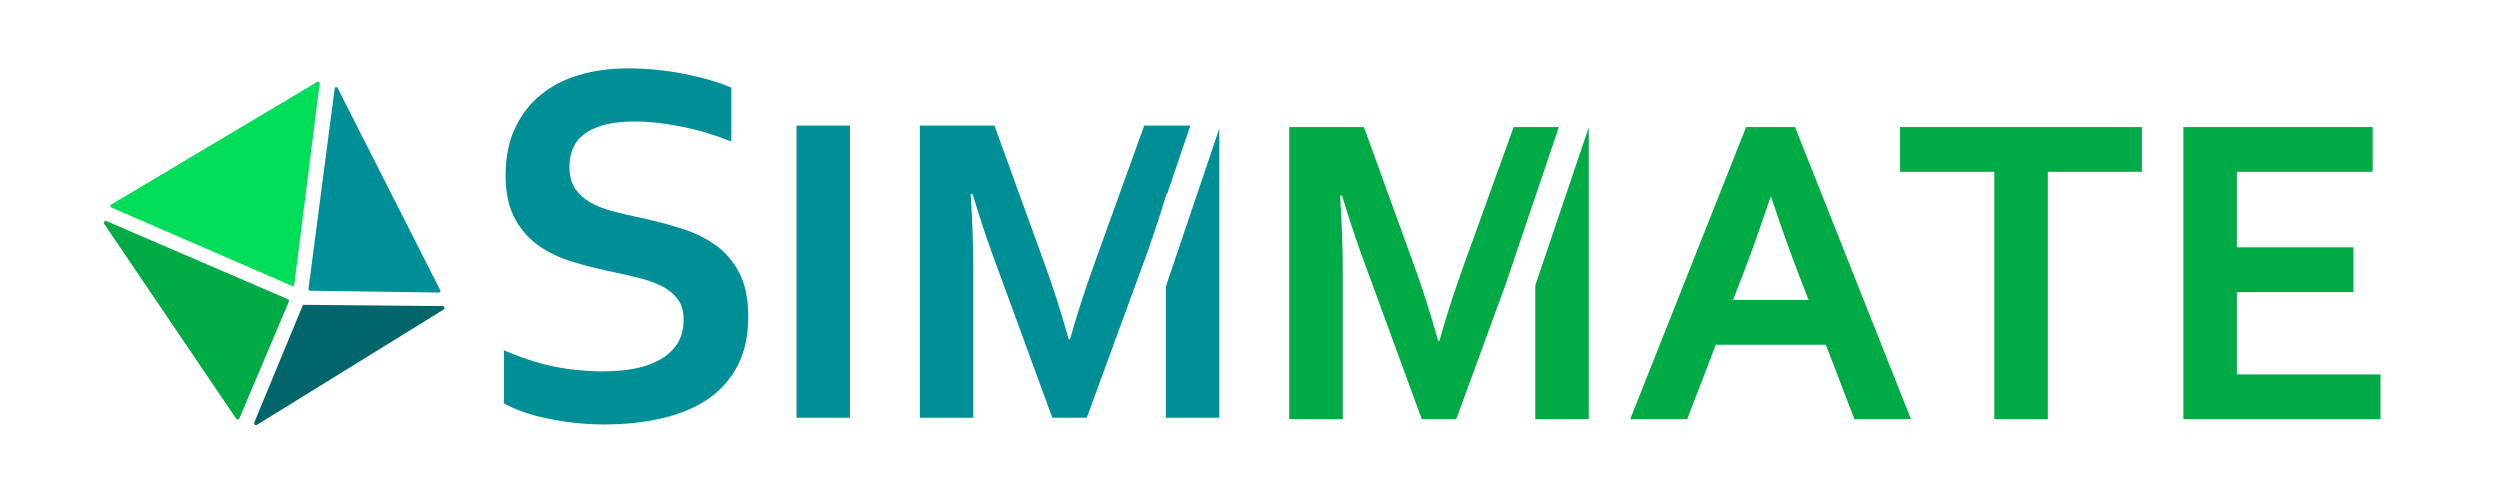
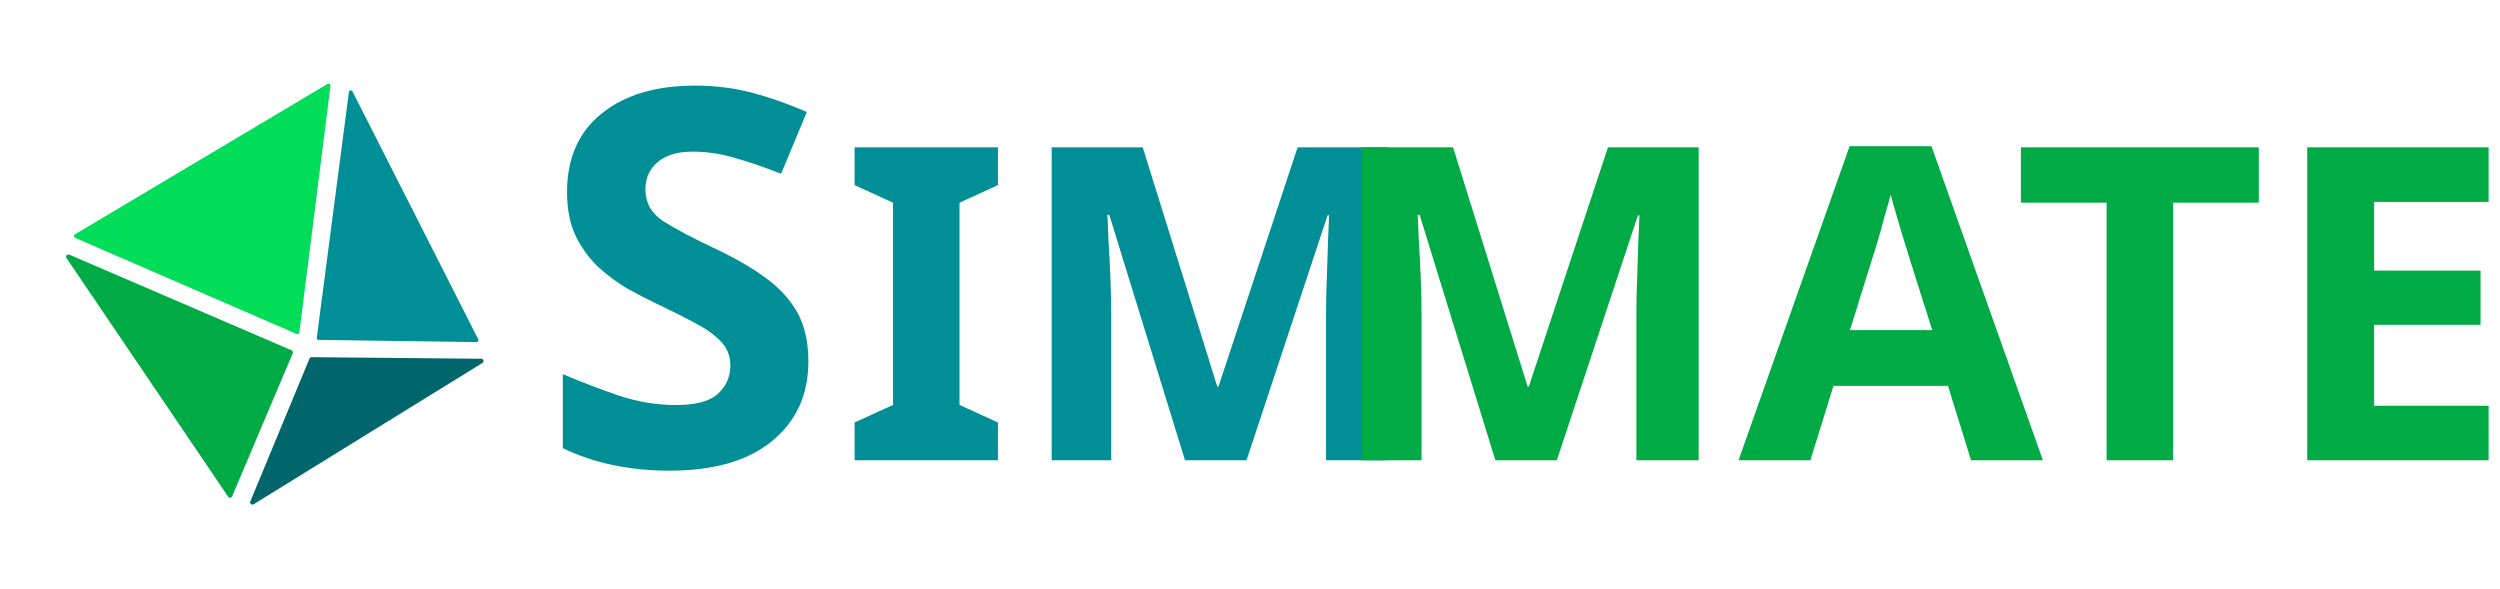
- <svg xmlns="http://www.w3.org/2000/svg" width="125mm" height="25mm" viewBox="0 0 125 25" version="1.1" id="svg905">
+ <svg xmlns="http://www.w3.org/2000/svg" width="102mm" height="24mm" viewBox="0 0 102 24" version="1.1" id="svg905">
  <defs id="defs899" />
  <g id="layer1">
    <g id="g1562" transform="translate(-2.901976,-7.086576)">
-       <g aria-label="S" id="text148-0-2" style="font-style:normal;font-variant:normal;font-weight:bold;font-stretch:normal;font-size:26.268px;line-height:1.25;font-family:Corbel;-inkscape-font-specification:'Corbel, Bold';font-variant-ligatures:normal;font-variant-caps:normal;font-variant-numeric:normal;font-variant-east-asian:normal;fill:#008f97;fill-opacity:1;stroke:none;stroke-width:0.657">
-         <path d="m 37.082,23.063 q 0,-0.654 -0.321,-1.052 -0.321,-0.41 -0.872,-0.667 -0.552,-0.257 -1.244,-0.41 -0.68,-0.167 -1.437,-0.321 -1,-0.218 -1.911,-0.513 -0.911,-0.308 -1.603,-0.834 -0.693,-0.539 -1.103,-1.36 -0.41,-0.821 -0.41,-2.052 0,-1.36 0.475,-2.36 0.475,-1.013 1.283,-1.667 0.821,-0.667 1.911,-0.988 1.103,-0.333 2.475,-0.333 1.372,0 2.758,0.269 1.385,0.269 2.386,0.693 v 2.694 q -1.334,-0.526 -2.565,-0.757 -1.219,-0.244 -2.296,-0.244 -1.552,0 -2.399,0.564 -0.834,0.564 -0.834,1.693 0,0.654 0.269,1.077 0.282,0.423 0.757,0.705 0.475,0.269 1.09,0.436 0.616,0.167 1.308,0.308 1.09,0.231 2.078,0.539 1,0.295 1.77,0.834 0.77,0.539 1.219,1.411 0.449,0.859 0.449,2.206 0,1.385 -0.513,2.399 -0.513,1.013 -1.462,1.68 -0.936,0.654 -2.283,0.975 -1.347,0.321 -2.95,0.321 -1.398,0 -2.758,-0.282 -1.347,-0.269 -2.245,-0.77 v -2.655 q 1.27,0.552 2.475,0.808 1.206,0.244 2.488,0.244 0.744,0 1.462,-0.115 0.718,-0.128 1.283,-0.423 0.577,-0.295 0.924,-0.795 0.346,-0.513 0.346,-1.257 z" style="font-style:normal;font-variant:normal;font-weight:bold;font-stretch:normal;font-size:26.268px;font-family:Corbel;-inkscape-font-specification:'Corbel, Bold';font-variant-ligatures:normal;font-variant-caps:normal;font-variant-numeric:normal;font-variant-east-asian:normal;fill:#008f97;fill-opacity:1;stroke-width:0.657" id="path839" />
-       </g>
-       <path id="text148-5-5" style="font-style:normal;font-variant:normal;font-weight:bold;font-stretch:normal;font-size:22.353px;line-height:1.25;font-family:Corbel;-inkscape-font-specification:'Corbel, Bold';font-variant-ligatures:normal;font-variant-caps:normal;font-variant-numeric:normal;font-variant-east-asian:normal;fill:#00aa44;fill-opacity:1;stroke:none;stroke-width:2.113;stroke-miterlimit:4;stroke-dasharray:none" d="m 254.609,50.797 v 55.195 h 10.105 V 77.982 c 0,-4.4 -0.164,-9.145 -0.494,-14.232 h 0.371 c 0.468,1.568 1.018,3.327 1.65,5.279 0.633,1.953 1.291,3.878 1.979,5.775 l 11.428,31.188 h 6.518 l 9.357,-25.539 10.037,-29.656 h -8.545 l -9.529,26.4 c -1.788,4.978 -3.286,9.639 -4.496,13.984 h -0.248 c -1.403,-5.033 -2.901,-9.735 -4.496,-14.107 L 268.717,50.797 Z m 86.34,0 -21.904,55.195 h 10.766 l 5.404,-14.066 h 20.791 l 5.404,14.066 H 372.096 L 350.189,50.797 Z m 29.082,0 v 8.457 h 17.822 v 46.738 h 10.105 V 59.254 h 17.781 v -8.457 z m 53.547,0 v 55.195 h 37.25 V 97.535 H 433.684 V 81.982 h 22.029 v -8.457 h -22.029 V 59.254 h 25.66 v -8.457 z m -112.371,0.061 -10.107,29.869 v 25.266 h 10.107 z m 34.322,13.223 h 0.164 c 1.925,5.748 3.644,10.573 5.156,14.479 l 1.898,4.91 h -14.273 l 1.896,-4.91 c 1.513,-3.878 3.233,-8.703 5.158,-14.479 z" transform="scale(0.2645833)" />
-       <path id="text148-5-5-0" style="font-style:normal;font-variant:normal;font-weight:bold;font-stretch:normal;font-size:22.353px;line-height:1.25;font-family:Corbel;-inkscape-font-specification:'Corbel, Bold';font-variant-ligatures:normal;font-variant-caps:normal;font-variant-numeric:normal;font-variant-east-asian:normal;fill:#008f97;fill-opacity:1;stroke:none;stroke-width:2.112" d="M 161.484,50.525 V 105.721 H 171.592 V 50.525 Z m 23.309,0 V 105.721 h 10.105 V 77.711 c 0,-4.4 -0.164,-9.145 -0.494,-14.232 h 0.371 c 0.468,1.568 1.018,3.327 1.65,5.279 0.633,1.953 1.291,3.878 1.979,5.775 l 11.428,31.187 h 6.518 l 11.428,-31.187 c 0.051,-0.14 0.1,-0.283 0.15,-0.424 l 2.07,-6.121 c 0.52,-1.62 1.009,-3.171 1.408,-4.51 h 0.117 l 4.385,-12.953 h -8.709 l -9.529,26.4 c -1.788,4.978 -3.286,9.639 -4.496,13.984 h -0.248 c -1.403,-5.033 -2.901,-9.735 -4.496,-14.107 l -9.529,-26.277 z m 56.598,0.547 -10.107,29.869 V 105.721 h 10.107 z" transform="scale(0.2645833)" />
-       <path id="path2269" style="fill:#00de59;fill-opacity:1;stroke:#00de59;stroke-width:0.159;stroke-linejoin:round;stroke-opacity:1" d="M 8.497,17.386 18.807,11.247 17.537,21.309 Z" />
-       <path id="path3240" style="fill:#00aa44;fill-opacity:1;stroke:#00aa44;stroke-width:0.186;stroke-linejoin:round;stroke-opacity:1" d="m 8.189,18.228 6.598,9.74 2.472,-5.836 z" />
-       <path id="path3244" style="fill:#00666b;fill-opacity:1;stroke:#00666b;stroke-width:0.186;stroke-linejoin:round;stroke-opacity:1" d="m 25.035,22.484 -9.335,5.766 2.414,-5.829 z" />
-       <path id="path3242" style="fill:#008f97;fill-opacity:1;stroke:#008f97;stroke-width:0.156;stroke-linejoin:round;stroke-opacity:1" d="M 24.845,21.635 19.713,11.522 18.403,21.545 Z" />
+       <path id="path2269" style="fill:#00de59;fill-opacity:1;stroke:#00de59;stroke-width:0.159;stroke-linejoin:round;stroke-opacity:1" d="M 5.998,16.717 16.307,10.578 15.037,20.64 Z" />
+       <path id="path3240" style="fill:#00aa44;fill-opacity:1;stroke:#00aa44;stroke-width:0.186;stroke-linejoin:round;stroke-opacity:1" d="m 5.69,17.56 6.598,9.74 2.472,-5.836 z" />
+       <path id="path3244" style="fill:#00666b;fill-opacity:1;stroke:#00666b;stroke-width:0.186;stroke-linejoin:round;stroke-opacity:1" d="M 22.536,21.816 13.201,27.581 15.615,21.752 Z" />
+       <path id="path3242" style="fill:#008f97;fill-opacity:1;stroke:#008f97;stroke-width:0.156;stroke-linejoin:round;stroke-opacity:1" d="M 22.346,20.966 17.214,10.853 15.904,20.876 Z" />
+       <text xml:space="preserve" style="font-style:normal;font-variant:normal;font-weight:bold;font-stretch:normal;font-size:17.94px;line-height:1.25;font-family:Corbel;-inkscape-font-specification:'Corbel, Bold';font-variant-ligatures:normal;font-variant-caps:normal;font-variant-numeric:normal;font-variant-east-asian:normal;fill:#008f97;fill-opacity:1;stroke:none;stroke-width:0.448" x="37.06" y="25.957" id="text1-8" transform="scale(1.003529,0.9964839)">
+         <tspan id="tspan1-0" style="font-style:normal;font-variant:normal;font-weight:bold;font-stretch:normal;font-size:17.94px;font-family:Corbel;-inkscape-font-specification:'Corbel, Bold';font-variant-ligatures:normal;font-variant-caps:normal;font-variant-numeric:normal;font-variant-east-asian:normal;fill:#008f97;fill-opacity:1;stroke-width:0.448" x="37.06" y="25.957">IM</tspan>
+       </text>
+       <text xml:space="preserve" style="font-style:normal;font-variant:normal;font-weight:bold;font-stretch:normal;font-size:17.94px;line-height:1.25;font-family:Corbel;-inkscape-font-specification:'Corbel, Bold';font-variant-ligatures:normal;font-variant-caps:normal;font-variant-numeric:normal;font-variant-east-asian:normal;fill:#00aa44;fill-opacity:1;stroke:none;stroke-width:0.448" x="56.657" y="25.957" id="text1-4" transform="scale(1.003529,0.9964839)">
+         <tspan id="tspan1-9" style="font-style:normal;font-variant:normal;font-weight:bold;font-stretch:normal;font-size:17.94px;font-family:Corbel;-inkscape-font-specification:'Corbel, Bold';font-variant-ligatures:normal;font-variant-caps:normal;font-variant-numeric:normal;font-variant-east-asian:normal;fill:#00aa44;fill-opacity:1;stroke-width:0.448" x="56.657" y="25.957">MATE</tspan>
+       </text>
+       <text xml:space="preserve" style="font-style:normal;font-variant:normal;font-weight:bold;font-stretch:normal;font-size:21.465px;line-height:1.25;font-family:Corbel;-inkscape-font-specification:'Corbel, Bold';font-variant-ligatures:normal;font-variant-caps:normal;font-variant-numeric:normal;font-variant-east-asian:normal;fill:#008f97;fill-opacity:1;stroke:none;stroke-width:0.537" x="24.788" y="26.166" id="text1-4-9" transform="scale(1.003529,0.9964839)">
+         <tspan id="tspan1-9-4" style="font-style:normal;font-variant:normal;font-weight:bold;font-stretch:normal;font-size:21.465px;font-family:Corbel;-inkscape-font-specification:'Corbel, Bold';font-variant-ligatures:normal;font-variant-caps:normal;font-variant-numeric:normal;font-variant-east-asian:normal;fill:#008f97;fill-opacity:1;stroke-width:0.537" x="24.788" y="26.166">S</tspan>
+       </text>
    </g>
  </g>
</svg>
